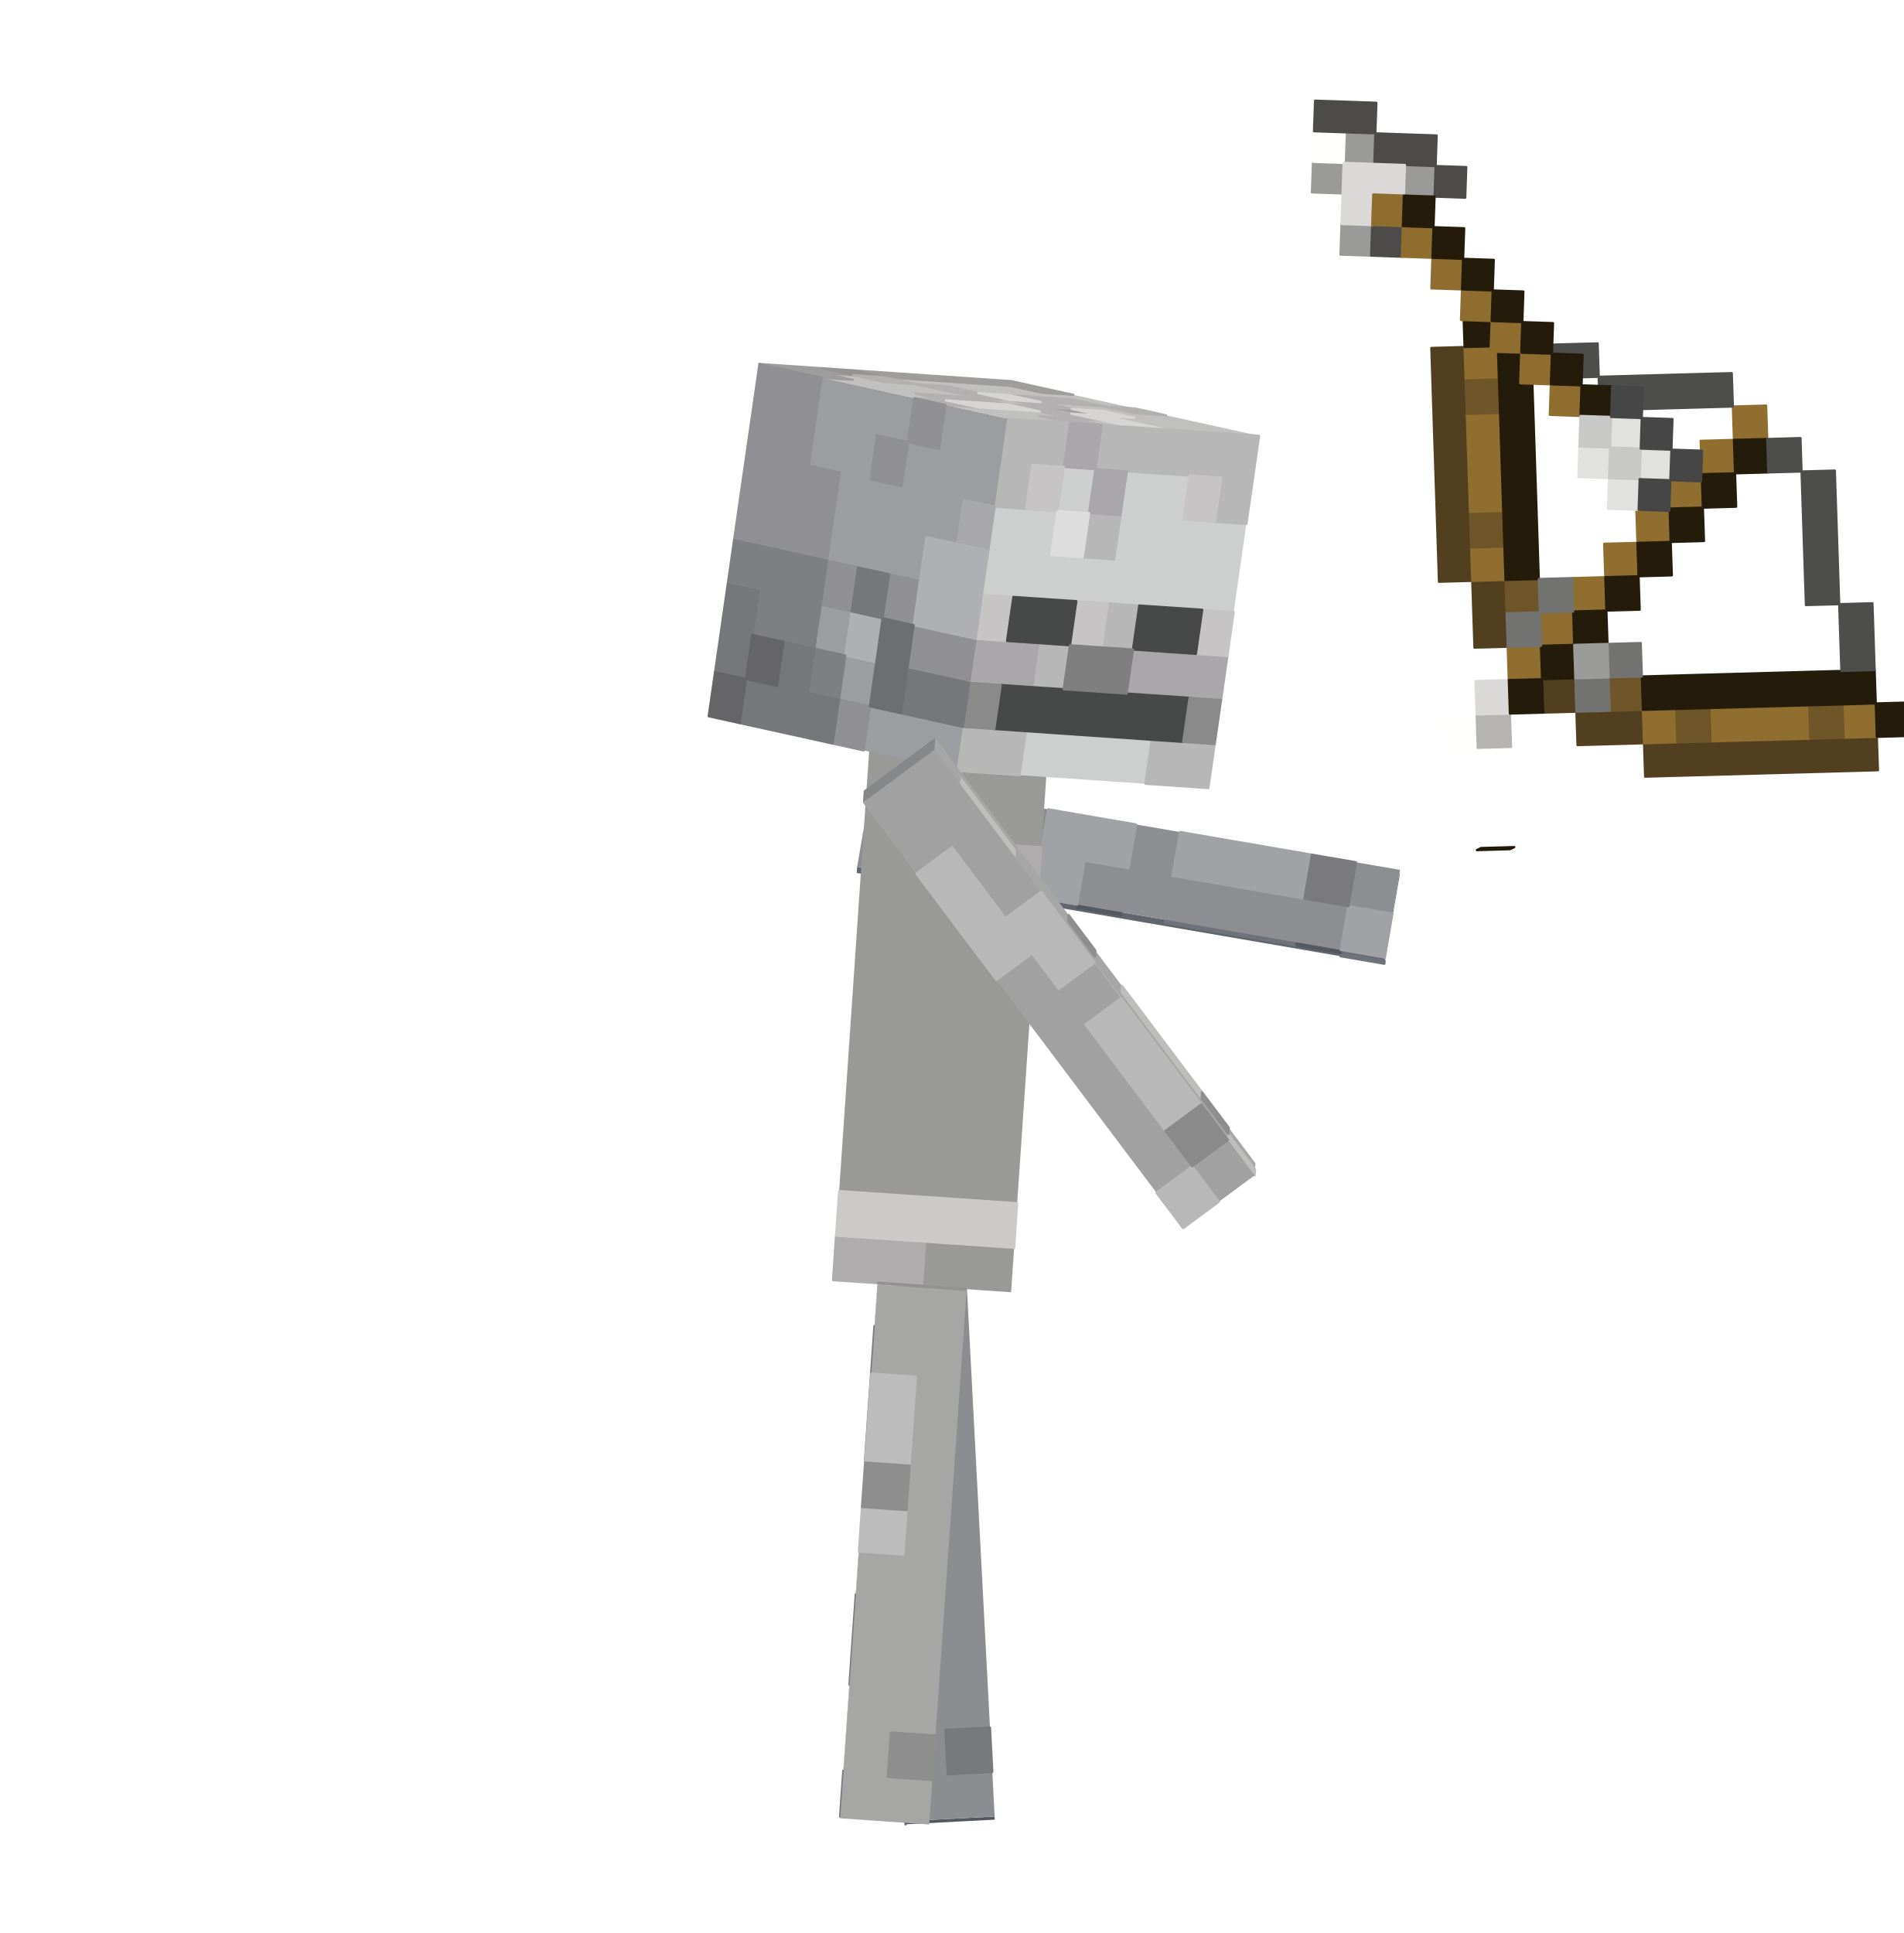
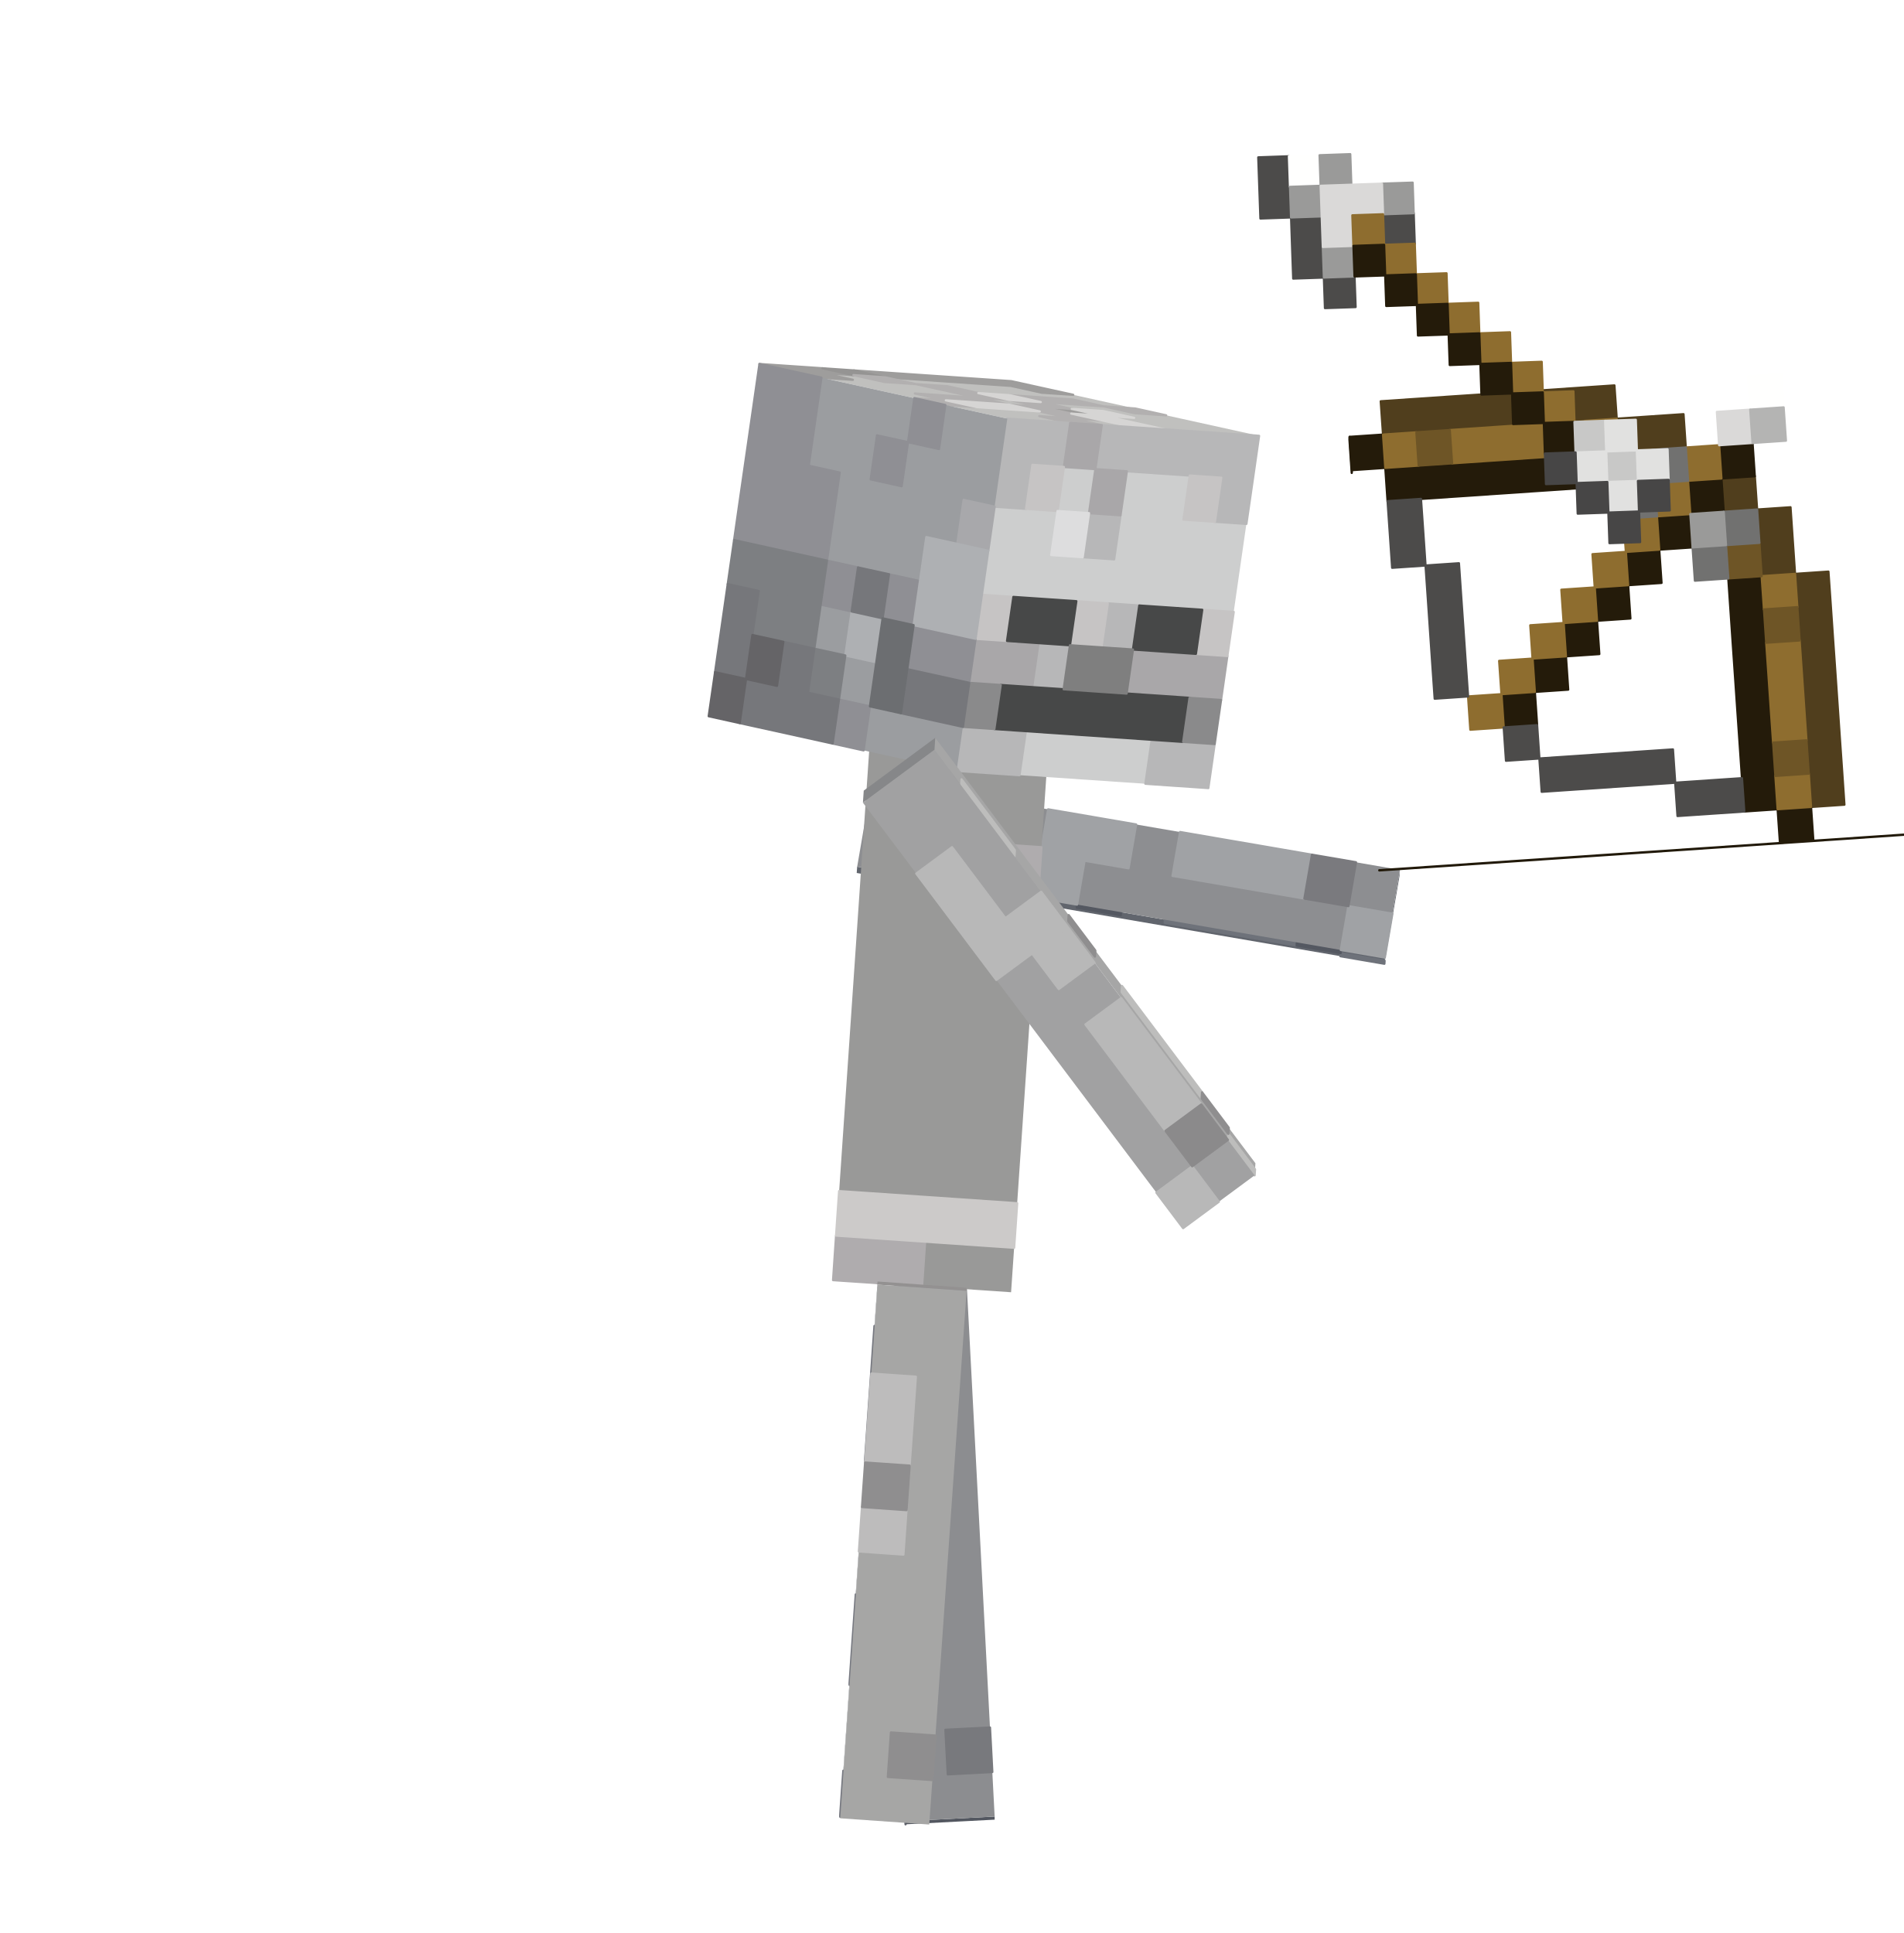
<svg xmlns="http://www.w3.org/2000/svg" viewBox="0 0 512 520" width="512" height="520" role="img" aria-labelledby="draw-9-title">
  <g id="skeleton">
    <g id="arm-left" aria-label="Left arm">
      <g class="face" data-face="bottom">
        <path fill="#63666d" d="M376.52 234L376.41 235.67L372.34 259.26L372.45 257.59Z" />
      </g>
      <g class="face" data-face="back">
        <path fill="#61656d" d="M230.42 234.84L230.54 233.17L372.45 257.59L372.34 259.26Z" />
        <path fill="#6e727a" stroke="#6e727a" stroke-width=".6" stroke-linejoin="round" d="M242.25 236.87L242.31 236.04L254.13 238.08L254.08 238.91ZM254.08 238.91L254.13 238.08L265.96 240.11L265.9 240.95ZM313.26 248.25L313.32 247.42L325.15 249.45L325.09 250.29ZM325.09 250.29L325.15 249.45L336.97 251.49L336.91 252.32ZM336.91 252.32L336.97 251.49L348.8 253.52L348.74 254.36ZM360.51 257.23L360.57 256.39L372.39 258.43L372.34 259.26Z" />
        <path fill="#545861" stroke="#545861" stroke-width=".6" stroke-linejoin="round" d="M289.61 244.18L289.67 243.35L301.49 245.38L301.44 246.22ZM348.74 254.36L348.8 253.52L360.62 255.56L360.57 256.39Z" />
      </g>
      <g class="face" data-face="nx">
        <path fill="#8d8e91" d="M230.54 233.17L234.61 209.58L376.52 234L372.45 257.59Z" />
        <path fill="#a0a2a5" stroke="#a0a2a5" stroke-width=".6" stroke-linejoin="round" d="M254.19 237.24L256.23 225.44L268.05 227.48L266.02 239.28ZM266.02 239.28L268.05 227.48L279.88 229.51L277.84 241.31ZM277.84 241.31L281.91 217.72L293.74 219.75L289.67 243.35ZM291.7 231.55L293.74 219.75L305.57 221.79L303.53 233.58ZM315.36 235.62L317.39 223.82L329.22 225.86L327.18 237.65ZM327.18 237.65L329.22 225.86L341.04 227.89L339.01 239.69ZM339.01 239.69L341.04 227.89L352.87 229.93L350.83 241.73ZM360.62 255.56L362.66 243.76L374.49 245.8L372.45 257.59Z" />
        <path fill="#7a7a7e" stroke="#7a7a7e" stroke-width=".6" stroke-linejoin="round" d="M350.83 241.73L352.87 229.93L364.7 231.96L362.66 243.76Z" />
      </g>
    </g>
    <g id="leg-left" aria-label="Left leg">
      <g class="face" data-face="back">
        <path fill="#585c64" d="M236.02 347.05L236.02 346.21L243.55 489.92L243.55 490.76Z" />
        <path fill="#646770" stroke="#646770" stroke-width=".6" stroke-linejoin="round" d="M236.64 359.02L236.64 358.6L237.27 370.58L237.27 371ZM237.27 371L237.27 370.58L237.9 382.56L237.9 382.98ZM237.9 382.98L237.9 382.56L238.53 394.53L238.53 394.95ZM240.41 430.46L240.41 430.04L241.04 442.02L241.04 442.44ZM241.04 442.44L241.04 442.02L241.67 454L241.67 454.41ZM242.92 478.79L242.92 478.37L243.55 490.34L243.55 490.76Z" />
      </g>
      <g class="face" data-face="bottom">
        <path fill="#535760" d="M267.52 488.67L267.52 489.51L243.55 490.76L243.55 489.92Z" />
      </g>
      <g class="face" data-face="nx">
        <path fill="#8c8d90" d="M236.02 346.21L259.98 344.95L267.52 488.67L243.55 489.92Z" />
        <path fill="#9fa0a3" stroke="#9fa0a3" stroke-width=".6" stroke-linejoin="round" d="M237.27 370.16L249.26 369.53L249.88 381.51L237.9 382.14ZM237.9 382.14L249.88 381.51L250.51 393.49L238.53 394.11ZM239.16 406.09L251.14 405.46L251.77 417.44L239.78 418.07Z" />
        <path fill="#78797d" stroke="#78797d" stroke-width=".6" stroke-linejoin="round" d="M238.53 394.11L250.51 393.49L251.14 405.46L239.16 406.09ZM254.28 465.34L266.26 464.72L266.89 476.69L254.91 477.32Z" />
      </g>
    </g>
    <g id="torso" aria-label="Torso">
      <g class="face" data-face="nx">
        <path fill="#999998" d="M233.86 200.7L281.75 203.97L271.94 347.63L224.06 344.37Z" />
        <path fill="#afacae" stroke="#afacae" stroke-width=".6" stroke-linejoin="round" d="M268.14 227.1L280.11 227.91L279.3 239.88L267.33 239.07ZM224.87 332.39L248.82 334.03L248 346L224.06 344.37Z" />
        <path fill="#cccac9" stroke="#cccac9" stroke-width=".6" stroke-linejoin="round" d="M225.69 320.42L273.58 323.69L272.76 335.66L224.87 332.39Z" />
      </g>
    </g>
    <g id="head" aria-label="Head">
      <g class="face" data-face="top">
        <path fill="#c0c0be" d="M204.26 97.92L271.99 102.54L338.64 117.24L270.92 112.62Z" />
        <path fill="#9e9d9c" stroke="#9e9d9c" stroke-width=".6" stroke-linejoin="round" d="M204.26 97.92L221.19 99.07L229.53 100.91L212.59 99.75ZM229.66 99.65L271.99 102.54L280.32 104.38L237.99 101.49ZM212.59 99.75L221.06 100.33L229.39 102.17L220.93 101.59ZM271.85 103.8L280.32 104.38L288.65 106.21L280.19 105.64ZM279.79 109.42L288.25 110L296.58 111.83L288.12 111.26Z" />
        <path fill="#959493" stroke="#959493" stroke-width=".6" stroke-linejoin="round" d="M221.19 99.07L229.66 99.65L237.99 101.49L229.53 100.91Z" />
        <path fill="#b2b0b0" stroke="#b2b0b0" stroke-width=".6" stroke-linejoin="round" d="M229.53 100.91L237.99 101.49L246.32 103.33L237.86 102.75ZM246.32 103.33L254.79 103.9L263.12 105.74L254.66 105.16ZM254.66 105.16L263.12 105.74L271.45 107.58L262.99 107ZM271.59 106.32L288.52 107.47L296.85 109.31L279.92 108.16ZM246.06 105.85L262.99 107L271.32 108.84L254.39 107.69ZM271.45 107.58L279.92 108.16L288.25 110L279.79 109.42ZM296.85 109.31L305.32 109.89L313.65 111.73L305.18 111.15ZM245.92 107.11L254.39 107.69L262.72 109.52L254.25 108.95ZM271.32 108.84L279.79 109.42L288.12 111.26L279.65 110.68ZM279.65 110.68L288.12 111.26L296.45 113.1L287.98 112.52ZM279.52 111.94L287.98 112.52L296.32 114.36L287.85 113.78Z" />
        <path fill="#d6d5d4" stroke="#d6d5d4" stroke-width=".6" stroke-linejoin="round" d="M263.12 105.74L271.59 106.32L279.92 108.16L271.45 107.58ZM254.39 107.69L271.32 108.84L279.65 110.68L262.72 109.52ZM288.25 110L296.72 110.57L305.05 112.41L296.58 111.83ZM288.12 111.26L296.58 111.83L304.91 113.67L296.45 113.1ZM296.45 113.1L304.91 113.67L313.25 115.51L304.78 114.93Z" />
      </g>
      <g class="face" data-face="front">
        <path fill="#cdcece" d="M270.92 112.62L338.64 117.24L324.99 212L257.27 207.38Z" />
        <path fill="#b7b7b8" stroke="#b7b7b8" stroke-width=".6" stroke-linejoin="round" d="M270.92 112.62L287.85 113.78L286.14 125.62L269.21 124.47ZM296.32 114.36L338.64 117.24L336.94 129.09L294.61 126.2ZM269.21 124.47L277.68 125.05L275.97 136.89L267.51 136.31ZM328.47 128.51L336.94 129.09L335.23 140.93L326.77 140.36ZM292.9 138.04L301.37 138.62L299.66 150.47L291.2 149.89ZM297.96 162.31L306.42 162.89L304.72 174.73L296.25 174.16ZM279.32 173L287.78 173.58L286.08 185.42L277.61 184.84ZM258.98 195.53L275.91 196.69L274.2 208.53L257.27 207.38ZM309.77 199L326.7 200.15L324.99 212L308.06 210.84Z" />
        <path fill="#a9a7a9" stroke="#a9a7a9" stroke-width=".6" stroke-linejoin="round" d="M287.85 113.78L296.32 114.36L294.61 126.2L286.14 125.62ZM294.61 126.2L303.08 126.78L301.37 138.62L292.9 138.04ZM262.39 171.84L279.32 173L277.61 184.84L260.68 183.69ZM304.72 174.73L330.11 176.47L328.41 188.31L303.01 186.58Z" />
        <path fill="#c6c4c4" stroke="#c6c4c4" stroke-width=".6" stroke-linejoin="round" d="M277.68 125.05L286.14 125.62L284.44 137.47L275.97 136.89ZM320.01 127.93L328.47 128.51L326.77 140.36L318.3 139.78ZM264.09 160L272.56 160.58L270.85 172.42L262.39 171.84ZM289.49 161.73L297.96 162.31L296.25 174.16L287.78 173.58ZM323.35 164.04L331.82 164.62L330.11 176.47L321.65 175.89Z" />
        <path fill="#ddddde" stroke="#ddddde" stroke-width=".6" stroke-linejoin="round" d="M284.44 137.47L292.9 138.04L291.2 149.89L282.73 149.31Z" />
        <path fill="#474848" stroke="#474848" stroke-width=".6" stroke-linejoin="round" d="M272.56 160.58L289.49 161.73L287.78 173.58L270.85 172.42ZM306.42 162.89L323.35 164.04L321.65 175.89L304.72 174.73ZM269.15 184.27L319.94 187.73L318.23 199.58L267.44 196.11Z" />
        <path fill="#7f7f7f" stroke="#7f7f7f" stroke-width=".6" stroke-linejoin="round" d="M287.78 173.58L304.72 174.73L303.01 186.58L286.08 185.42Z" />
        <path fill="#8a8a8b" stroke="#8a8a8b" stroke-width=".6" stroke-linejoin="round" d="M260.68 183.69L269.15 184.27L267.44 196.11L258.98 195.53ZM319.94 187.73L328.41 188.31L326.7 200.15L318.23 199.58Z" />
      </g>
      <g class="face" data-face="nx">
        <path fill="#9b9da0" d="M204.26 97.92L270.92 112.62L257.27 207.38L190.61 192.67Z" />
        <path fill="#8f8f94" stroke="#8f8f94" stroke-width=".6" stroke-linejoin="round" d="M204.26 97.92L220.93 101.59L219.22 113.44L202.56 109.76ZM245.92 107.11L254.25 108.95L252.55 120.79L244.22 118.95ZM202.56 109.76L219.22 113.44L217.51 125.28L200.85 121.6ZM235.88 117.11L244.22 118.95L242.51 130.8L234.18 128.96ZM200.85 121.6L225.85 127.12L224.14 138.96L199.14 133.45ZM199.14 133.45L224.14 138.96L222.43 150.81L197.44 145.29ZM222.43 150.81L230.77 152.65L229.06 164.49L220.73 162.65ZM239.1 154.48L247.43 156.32L245.72 168.17L237.39 166.33ZM245.72 168.17L262.39 171.84L260.68 183.69L244.02 180.01ZM225.65 188.18L233.98 190.02L232.27 201.86L223.94 200.02Z" />
        <path fill="#a8a8ab" stroke="#a8a8ab" stroke-width=".6" stroke-linejoin="round" d="M259.17 134.47L267.51 136.31L265.8 148.16L257.47 146.32Z" />
        <path fill="#aeb0b3" stroke="#aeb0b3" stroke-width=".6" stroke-linejoin="round" d="M249.14 144.48L265.8 148.16L264.09 160L247.43 156.32ZM247.43 156.32L264.09 160L262.39 171.84L245.72 168.17ZM229.06 164.49L237.39 166.33L235.69 178.17L227.35 176.33Z" />
        <path fill="#7d7f82" stroke="#7d7f82" stroke-width=".6" stroke-linejoin="round" d="M197.44 145.29L222.43 150.81L220.73 162.65L195.73 157.14ZM204.06 158.98L220.73 162.65L219.02 174.5L202.36 170.82ZM219.02 174.5L227.35 176.33L225.65 188.18L217.32 186.34Z" />
        <path fill="#76777b" stroke="#76777b" stroke-width=".6" stroke-linejoin="round" d="M230.77 152.65L239.1 154.48L237.39 166.33L229.06 164.49ZM195.73 157.14L204.06 158.98L202.36 170.82L194.03 168.98ZM194.03 168.98L202.36 170.82L200.65 182.66L192.32 180.83ZM210.69 172.66L219.02 174.5L217.32 186.34L208.98 184.5ZM244.02 180.01L260.68 183.69L258.98 195.53L242.31 191.86ZM200.65 182.66L225.65 188.18L223.94 200.02L198.95 194.51Z" />
        <path fill="#6c6e71" stroke="#6c6e71" stroke-width=".6" stroke-linejoin="round" d="M237.39 166.33L245.72 168.17L244.02 180.01L235.69 178.17ZM235.69 178.17L244.02 180.01L242.31 191.86L233.98 190.02Z" />
        <path fill="#656467" stroke="#656467" stroke-width=".6" stroke-linejoin="round" d="M202.36 170.82L210.69 172.66L208.98 184.5L200.65 182.66ZM192.32 180.83L200.65 182.66L198.95 194.51L190.61 192.67Z" />
      </g>
    </g>
+     <g id="held-bow" aria-label="Bow">
+       <g class="face" data-face="front">
+         <path fill="#211809" stroke="#211809" stroke-width=".6" stroke-linejoin="round" d="M362.95 118.27L363 117.52L363.61 126.47L363.56 127.22Z" />
+       </g>
+       <g class="face" data-face="bottom">
+         <path fill="#211909" stroke="#211909" stroke-width=".6" stroke-linejoin="round" d="M370.97 234.15L370.97 234.1L514.63 224.35L514.63 224.39Z" />
+       </g>
+       <g class="face" data-face="px">
+         <path fill="#503e1d" stroke="#503e1d" stroke-width=".6" stroke-linejoin="round" d="M371.36 107.95L434.21 103.68L434.83 112.64L371.98 116.91ZM434.83 112.64L452.79 111.42L453.4 120.38L435.44 121.59ZM462.99 128.72L471.97 128.11L472.59 137.07L463.61 137.68ZM472.59 137.07L481.57 136.46L482.18 145.42L473.2 146.03ZM473.2 146.03L482.18 145.42L482.79 154.38L473.81 154.99ZM482.79 154.38L491.77 153.77L492.39 162.72L483.41 163.33ZM483.41 163.33L492.39 162.72L493 171.68L484.02 172.29ZM484.02 172.29L493 171.68L493.62 180.64L484.64 181.25ZM484.64 181.25L493.62 180.64L494.23 189.6L485.25 190.21ZM485.25 190.21L494.23 189.6L494.84 198.55L485.86 199.16ZM485.86 199.16L494.84 198.55L495.46 207.51L486.48 208.12ZM486.48 208.12L495.46 207.51L496.07 216.47L487.09 217.08Z" />
+         <path fill="#fffffe" stroke="#fffffe" stroke-width=".6" stroke-linejoin="round" d="M470.13 101.24L479.11 100.63L479.72 109.59L470.74 110.2Z" />
+         <path fill="#241b0a" stroke="#241b0a" stroke-width=".6" stroke-linejoin="round" d="M363 117.52L371.98 116.91L372.59 125.86L363.61 126.47ZM372.59 125.86L435.44 121.59L436.06 130.55L373.2 134.82ZM462.38 119.77L471.36 119.16L471.97 128.11L462.99 128.72ZM454.01 129.33L462.99 128.72L463.61 137.68L454.63 138.29ZM445.65 138.9L454.63 138.29L455.24 147.25L446.26 147.86ZM437.29 148.47L446.26 147.86L446.88 156.81L437.9 157.42ZM428.92 158.03L437.9 157.42L438.51 166.38L429.53 166.99ZM464.84 155.6L473.81 154.99L474.43 163.94L465.45 164.55ZM420.56 167.6L429.53 166.99L430.15 175.95L421.17 176.56ZM465.45 164.55L474.43 163.94L475.04 172.9L466.06 173.51ZM412.19 177.17L421.17 176.56L421.78 185.52L412.81 186.13ZM466.06 173.51L475.04 172.9L475.66 181.86L466.68 182.47ZM403.83 186.74L412.81 186.13L413.42 195.08L404.44 195.69ZM466.68 182.47L475.66 181.86L476.27 190.82L467.29 191.43ZM467.29 191.43L476.27 190.82L476.89 199.77L467.91 200.38ZM467.91 200.38L476.89 199.77L477.5 208.73L468.52 209.34ZM468.52 209.34L477.5 208.73L478.11 217.69L469.14 218.3ZM478.11 217.69L487.09 217.08L487.71 226.04L478.73 226.65Z" />
+         <path fill="#8e6d2f" stroke="#8e6d2f" stroke-width=".6" stroke-linejoin="round" d="M371.98 116.91L380.95 116.3L381.57 125.25L372.59 125.86ZM389.93 115.69L416.87 113.86L417.48 122.81L390.55 124.64ZM425.85 113.25L434.83 112.64L435.44 121.59L426.46 122.2ZM453.4 120.38L462.38 119.77L462.99 128.72L454.01 129.33ZM445.04 129.94L454.01 129.33L454.63 138.29L445.65 138.9ZM436.67 139.51L445.65 138.9L446.26 147.86L437.29 148.47ZM428.31 149.08L437.29 148.47L437.9 157.42L428.92 158.03ZM419.94 158.64L428.92 158.03L429.53 166.99L420.56 167.6ZM473.81 154.99L482.79 154.38L483.41 163.33L474.43 163.94ZM411.58 168.21L420.56 167.6L421.17 176.56L412.19 177.17ZM403.21 177.78L412.19 177.17L412.81 186.13L403.83 186.74ZM475.04 172.9L484.02 172.29L484.64 181.25L475.66 181.86ZM394.85 187.35L403.83 186.74L404.44 195.69L395.46 196.3ZM475.66 181.86L484.64 181.25L485.25 190.21L476.27 190.82ZM476.27 190.82L485.25 190.21L485.86 199.16L476.89 199.77ZM477.5 208.73L486.48 208.12L487.09 217.08L478.11 217.69Z" />
+         <path fill="#6e5526" stroke="#6e5526" stroke-width=".6" stroke-linejoin="round" d="M380.95 116.3L389.93 115.69L390.55 124.64L381.57 125.25ZM416.87 113.86L425.85 113.25L426.46 122.2L417.48 122.81ZM435.44 121.59L444.42 120.99L445.04 129.94L436.06 130.55ZM464.22 146.64L473.2 146.03L473.81 154.99L464.84 155.6ZM474.43 163.94L483.41 163.33L484.02 172.29L475.04 172.9ZM476.89 199.77L485.86 199.16L486.48 208.12L477.5 208.73Z" />
+         <path fill="#dad9d8" stroke="#dad9d8" stroke-width=".6" stroke-linejoin="round" d="M461.77 110.81L470.74 110.2L471.36 119.16L462.38 119.77Z" />
+         <path fill="#b4b4b3" stroke="#b4b4b3" stroke-width=".6" stroke-linejoin="round" d="M470.74 110.2L479.72 109.59L480.34 118.55L471.36 119.16Z" />
+         <path fill="#717170" stroke="#717170" stroke-width=".6" stroke-linejoin="round" d="M444.42 120.99L453.4 120.38L454.01 129.33L445.04 129.94ZM436.06 130.55L445.04 129.94L445.65 138.9L436.67 139.51ZM463.61 137.68L472.59 137.07L473.2 146.03L464.22 146.64ZM455.24 147.25L464.22 146.64L464.84 155.6L455.86 156.21Z" />
+         <path fill="#4c4b4a" stroke="#4c4b4a" stroke-width=".6" stroke-linejoin="round" d="M373.2 134.82L382.18 134.21L382.8 143.17L373.82 143.78ZM373.82 143.78L382.8 143.17L383.41 152.13L374.43 152.74ZM383.41 152.13L392.39 151.52L393 160.47L384.03 161.08ZM384.03 161.08L393 160.47L393.62 169.43L384.64 170.04ZM384.64 170.04L393.62 169.43L394.23 178.39L385.25 179ZM385.25 179L394.23 178.39L394.85 187.35L385.87 187.96ZM404.44 195.69L413.42 195.08L414.03 204.04L405.05 204.65ZM414.03 204.04L449.95 201.6L450.56 210.56L414.65 213ZM450.56 210.56L468.52 209.34L469.14 218.3L451.18 219.52Z" />
+         <path fill="#9a9a99" stroke="#9a9a99" stroke-width=".6" stroke-linejoin="round" d="M454.63 138.29L463.61 137.68L464.22 146.64L455.24 147.25Z" />
+       </g>
+     </g>
    <g id="leg-right" aria-label="Right leg">
      <g class="face" data-face="back">
        <path fill="#686b71" d="M236.03 344.74L236.03 345.58L225.98 489.14L225.98 488.31Z" />
        <path fill="#767880" stroke="#767880" stroke-width=".6" stroke-linejoin="round" d="M235.19 356.71L235.19 357.13L234.36 369.09L234.36 368.67ZM234.36 368.67L234.36 369.09L233.52 381.05L233.52 380.64ZM233.52 380.64L233.52 381.05L232.68 393.02L232.68 392.6ZM230.17 428.91L230.17 429.33L229.33 441.29L229.33 440.87ZM229.33 440.87L229.33 441.29L228.5 453.25L228.5 452.83ZM226.82 476.34L226.82 476.76L225.98 488.73L225.98 488.31Z" />
      </g>
      <g class="face" data-face="top">
        <path fill="#939191" d="M236.03 345.58L236.03 344.74L259.97 346.42L259.97 347.26Z" />
      </g>
      <g class="face" data-face="nx">
        <path fill="#a6a6a5" d="M236.03 345.58L259.97 347.26L249.93 490.82L225.98 489.14Z" />
        <path fill="#bdbcbc" stroke="#bdbcbc" stroke-width=".6" stroke-linejoin="round" d="M234.36 369.51L246.33 370.35L245.49 382.31L233.52 381.47ZM233.52 381.47L245.49 382.31L244.65 394.27L232.68 393.44ZM231.84 405.4L243.81 406.24L242.98 418.2L231.01 417.36Z" />
        <path fill="#8f8e8f" stroke="#8f8e8f" stroke-width=".6" stroke-linejoin="round" d="M232.68 393.44L244.65 394.27L243.81 406.24L231.84 405.4ZM239.63 466.05L251.6 466.89L250.76 478.85L238.79 478.02Z" />
      </g>
    </g>
-     <g id="held-bow" aria-label="Bow">
-       <g class="face" data-face="back">
-         <path fill="#211909" stroke="#211909" stroke-width=".6" stroke-linejoin="round" d="M397.2 228.69L398.34 228.13L407.28 227.88L406.14 228.44Z" />
-       </g>
-       <g class="face" data-face="nx">
-         <path fill="#fffffe" stroke="#fffffe" stroke-width=".6" stroke-linejoin="round" d="M388.51 201.42L388.21 192.44L397.16 192.19L397.45 201.18Z" />
-         <path fill="#523f1f" stroke="#523f1f" stroke-width=".6" stroke-linejoin="round" d="M387.03 156.5L384.97 93.61L393.91 93.36L395.98 156.25ZM396.57 174.22L395.98 156.25L404.92 156.01L405.51 173.98ZM415.05 191.7L414.75 182.72L423.7 182.47L423.99 191.45ZM424.29 200.44L423.99 191.45L432.94 191.21L433.23 200.19ZM433.23 200.19L432.94 191.21L441.88 190.96L442.18 199.94ZM442.47 208.93L442.18 199.94L451.12 199.7L451.42 208.68ZM451.42 208.68L451.12 199.7L460.07 199.45L460.36 208.44ZM460.36 208.44L460.07 199.45L469.01 199.21L469.31 208.19ZM469.31 208.19L469.01 199.21L477.96 198.96L478.25 207.94ZM478.25 207.94L477.96 198.96L486.9 198.71L487.2 207.7ZM487.2 207.7L486.9 198.71L495.85 198.47L496.14 207.45ZM496.14 207.45L495.85 198.47L504.79 198.22L505.09 207.2Z" />
-         <path fill="#b5b4b3" stroke="#b5b4b3" stroke-width=".6" stroke-linejoin="round" d="M397.45 201.18L397.16 192.19L406.1 191.95L406.4 200.93Z" />
-         <path fill="#dad9d8" stroke="#dad9d8" stroke-width=".6" stroke-linejoin="round" d="M397.16 192.19L396.86 183.21L405.81 182.96L406.1 191.95Z" />
-         <path fill="#8f6e30" stroke="#8f6e30" stroke-width=".6" stroke-linejoin="round" d="M395.98 156.25L395.68 147.27L404.63 147.02L404.92 156.01ZM395.39 138.29L394.5 111.33L403.45 111.09L404.33 138.04ZM394.21 102.35L393.91 93.36L402.86 93.12L403.15 102.1ZM405.81 182.96L405.51 173.98L414.46 173.73L414.75 182.72ZM414.46 173.73L414.16 164.75L423.11 164.5L423.4 173.48ZM423.11 164.5L422.81 155.52L431.76 155.27L432.05 164.25ZM431.76 155.27L431.46 146.28L440.41 146.04L440.7 155.02ZM442.18 199.94L441.88 190.96L450.83 190.71L451.12 199.7ZM440.41 146.04L440.11 137.05L449.06 136.81L449.35 145.79ZM449.06 136.81L448.76 127.82L457.71 127.58L458 136.56ZM460.07 199.45L459.77 190.47L468.72 190.22L469.01 199.21ZM457.71 127.58L457.41 118.59L466.36 118.34L466.65 127.33ZM469.01 199.21L468.72 190.22L477.66 189.97L477.96 198.96ZM466.36 118.34L466.07 109.36L475.01 109.11L475.31 118.1ZM477.96 198.96L477.66 189.97L486.61 189.73L486.9 198.71ZM495.85 198.47L495.55 189.48L504.5 189.23L504.79 198.22Z" />
-         <path fill="#6f5628" stroke="#6f5628" stroke-width=".6" stroke-linejoin="round" d="M395.68 147.27L395.39 138.29L404.33 138.04L404.63 147.02ZM394.5 111.33L394.21 102.35L403.15 102.1L403.45 111.09ZM405.22 164.99L404.92 156.01L413.87 155.76L414.16 164.75ZM432.94 191.21L432.64 182.22L441.59 181.98L441.88 190.96ZM451.12 199.7L450.83 190.71L459.77 190.47L460.07 199.45ZM486.9 198.71L486.61 189.73L495.55 189.48L495.85 198.47Z" />
-         <path fill="#241b0a" stroke="#241b0a" stroke-width=".6" stroke-linejoin="round" d="M393.91 93.36L393.62 84.38L402.57 84.13L402.86 93.12ZM406.1 191.95L405.81 182.96L414.75 182.72L415.05 191.7ZM404.92 156.01L402.86 93.12L411.81 92.87L413.87 155.76ZM414.75 182.72L414.46 173.73L423.4 173.48L423.7 182.47ZM423.4 173.48L423.11 164.5L432.05 164.25L432.35 173.24ZM432.05 164.25L431.76 155.27L440.7 155.02L441 164.01ZM441.88 190.96L441.59 181.98L450.53 181.73L450.83 190.71ZM440.7 155.02L440.41 146.04L449.35 145.79L449.65 154.78ZM450.83 190.71L450.53 181.73L459.48 181.48L459.77 190.47ZM449.35 145.79L449.06 136.81L458 136.56L458.3 145.54ZM459.77 190.47L459.48 181.48L468.42 181.24L468.72 190.22ZM458 136.56L457.71 127.58L466.65 127.33L466.95 136.31ZM468.72 190.22L468.42 181.24L477.37 180.99L477.66 189.97ZM466.65 127.33L466.36 118.34L475.31 118.1L475.6 127.08ZM477.66 189.97L477.37 180.99L486.31 180.74L486.61 189.73ZM486.61 189.73L486.31 180.74L495.26 180.5L495.55 189.48ZM495.55 189.48L495.26 180.5L504.2 180.25L504.5 189.23ZM504.79 198.22L504.5 189.23L513.44 188.99L513.74 197.97Z" />
-         <path fill="#727271" stroke="#727271" stroke-width=".6" stroke-linejoin="round" d="M405.51 173.98L405.22 164.99L414.16 164.75L414.46 173.73ZM414.16 164.75L413.87 155.76L422.81 155.52L423.11 164.5ZM423.99 191.45L423.7 182.47L432.64 182.22L432.94 191.21ZM432.64 182.22L432.35 173.24L441.29 172.99L441.59 181.98Z" />
-         <path fill="#4d4d4c" stroke="#4d4d4c" stroke-width=".6" stroke-linejoin="round" d="M412.1 101.85L411.81 92.87L420.75 92.62L421.04 101.61ZM421.04 101.61L420.75 92.62L429.7 92.38L429.99 101.36ZM430.28 110.35L429.99 101.36L438.94 101.12L439.23 110.1ZM439.23 110.1L438.94 101.12L447.88 100.87L448.17 109.85ZM448.17 109.85L447.88 100.87L456.83 100.62L457.12 109.61ZM457.12 109.61L456.83 100.62L465.77 100.38L466.07 109.36ZM475.6 127.08L475.31 118.1L484.25 117.85L484.54 126.84ZM485.72 162.77L484.54 126.84L493.49 126.59L494.67 162.53ZM495.26 180.5L494.67 162.53L503.61 162.28L504.2 180.25Z" />
-         <path fill="#9b9b9a" stroke="#9b9b9a" stroke-width=".6" stroke-linejoin="round" d="M423.7 182.47L423.4 173.48L432.35 173.24L432.64 182.22Z" />
-       </g>
-     </g>
    <g id="held-arrow" aria-label="Arrow">
-       <g class="face" data-face="nx">
-         <path fill="#9a9a99" stroke="#9a9a99" stroke-width=".6" stroke-linejoin="round" d="M352.86 51.75L353.14 43.53L361.38 43.81L361.1 52.04ZM360.54 68.49L360.82 60.26L369.06 60.55L368.78 68.77ZM361.38 43.81L361.67 35.59L369.91 35.87L369.63 44.1ZM377.59 52.61L377.87 44.38L386.12 44.67L385.84 52.89Z" />
-         <path fill="#fffffe" stroke="#fffffe" stroke-width=".6" stroke-linejoin="round" d="M353.14 43.53L353.42 35.3L361.67 35.59L361.38 43.81Z" />
-         <path fill="#4c4b4a" stroke="#4c4b4a" stroke-width=".6" stroke-linejoin="round" d="M353.42 35.3L353.7 27.08L361.95 27.36L361.67 35.59ZM361.67 35.59L361.95 27.36L370.19 27.65L369.91 35.87ZM368.78 68.77L369.06 60.55L377.31 60.83L377.03 69.06ZM369.63 44.1L369.91 35.87L378.16 36.16L377.87 44.38ZM377.87 44.38L378.16 36.16L386.4 36.44L386.12 44.67ZM385.84 52.89L386.12 44.67L394.36 44.95L394.08 53.18Z" />
-         <path fill="#dad9d8" stroke="#dad9d8" stroke-width=".6" stroke-linejoin="round" d="M360.82 60.26L361.38 43.81L369.63 44.1L369.06 60.55ZM369.35 52.32L369.63 44.1L377.87 44.38L377.59 52.61Z" />
-         <path fill="#8e6d2f" stroke="#8e6d2f" stroke-width=".6" stroke-linejoin="round" d="M369.06 60.55L369.35 52.32L377.59 52.61L377.31 60.83ZM377.03 69.06L377.31 60.83L385.55 61.12L385.27 69.34ZM384.99 77.57L385.27 69.34L393.52 69.63L393.23 77.85ZM392.95 86.08L393.23 77.85L401.48 78.14L401.2 86.36ZM400.91 94.59L401.2 86.36L409.44 86.65L409.16 94.87ZM408.88 103.1L409.16 94.87L417.4 95.15L417.12 103.38ZM416.84 111.6L417.12 103.38L425.37 103.66L425.08 111.89Z" />
-         <path fill="#241b0a" stroke="#241b0a" stroke-width=".6" stroke-linejoin="round" d="M377.31 60.83L377.59 52.61L385.84 52.89L385.55 61.12ZM385.27 69.34L385.55 61.12L393.8 61.4L393.52 69.63ZM393.23 77.85L393.52 69.63L401.76 69.91L401.48 78.14ZM401.2 86.36L401.48 78.14L409.72 78.42L409.44 86.65ZM409.16 94.87L409.44 86.65L417.69 86.93L417.4 95.15ZM417.12 103.38L417.4 95.15L425.65 95.44L425.37 103.66ZM425.08 111.89L425.37 103.66L433.61 103.95L433.33 112.17Z" />
-         <path fill="#e1e1e0" stroke="#e1e1e0" stroke-width=".6" stroke-linejoin="round" d="M424.52 128.34L424.8 120.11L433.05 120.4L432.76 128.62ZM432.48 136.85L432.76 128.62L441.01 128.91L440.73 137.13ZM433.05 120.4L433.33 112.17L441.57 112.46L441.29 120.68ZM441.01 128.91L441.29 120.68L449.54 120.97L449.25 129.19Z" />
-         <path fill="#c8c8c7" stroke="#c8c8c7" stroke-width=".6" stroke-linejoin="round" d="M424.8 120.11L425.08 111.89L433.33 112.17L433.05 120.4ZM432.76 128.62L433.05 120.4L441.29 120.68L441.01 128.91Z" />
-         <path fill="#474646" stroke="#474646" stroke-width=".6" stroke-linejoin="round" d="M433.33 112.17L433.61 103.95L441.86 104.23L441.57 112.46ZM440.73 137.13L441.01 128.91L449.25 129.19L448.97 137.42ZM441.29 120.68L441.57 112.46L449.82 112.74L449.54 120.97ZM449.25 129.19L449.54 120.97L457.78 121.25L457.5 129.48Z" />
+       <g class="face" data-face="px">
+         <path fill="#4c4b4a" stroke="#4c4b4a" stroke-width=".6" stroke-linejoin="round" d="M338.42 42.33L346.67 42.04L346.96 50.27L338.71 50.56ZM338.71 50.56L346.96 50.27L347.25 58.49L339 58.78ZM347.25 58.49L355.49 58.21L355.78 66.43L347.53 66.72ZM371.98 57.64L380.22 57.35L380.51 65.58L372.27 65.86ZM347.53 66.72L355.78 66.43L356.07 74.66L347.82 74.94ZM356.07 74.66L364.31 74.37L364.6 82.6L356.36 82.88Z" />
+         <path fill="#fffffe" stroke="#fffffe" stroke-width=".6" stroke-linejoin="round" d="M346.67 42.04L354.91 41.76L355.2 49.98L346.96 50.27Z" />
+         <path fill="#9a9a99" stroke="#9a9a99" stroke-width=".6" stroke-linejoin="round" d="M354.91 41.76L363.16 41.47L363.45 49.7L355.2 49.98ZM346.96 50.27L355.2 49.98L355.49 58.21L347.25 58.49ZM371.69 49.41L379.94 49.13L380.22 57.35L371.98 57.64ZM355.78 66.43L364.02 66.15L364.31 74.37L356.07 74.66Z" />
+         <path fill="#dad9d8" stroke="#dad9d8" stroke-width=".6" stroke-linejoin="round" d="M355.2 49.98L371.69 49.41L371.98 57.64L355.49 58.21ZM355.49 58.21L363.73 57.92L364.02 66.15L355.78 66.43Z" />
+         <path fill="#8e6d2f" stroke="#8e6d2f" stroke-width=".6" stroke-linejoin="round" d="M363.73 57.92L371.98 57.64L372.27 65.86L364.02 66.15ZM372.27 65.86L380.51 65.58L380.8 73.8L372.56 74.09ZM380.8 73.8L389.05 73.52L389.34 81.74L381.09 82.03ZM389.34 81.74L397.58 81.45L397.87 89.68L389.63 89.97ZM397.87 89.68L406.12 89.39L406.41 97.62L398.16 97.9ZM406.41 97.62L414.65 97.33L414.94 105.56L406.69 105.84ZM414.94 105.56L423.18 105.27L423.47 113.5L415.23 113.78Z" />
+         <path fill="#241b0a" stroke="#241b0a" stroke-width=".6" stroke-linejoin="round" d="M364.02 66.15L372.27 65.86L372.56 74.09L364.31 74.37ZM372.56 74.09L380.8 73.8L381.09 82.03L372.85 82.31ZM381.09 82.03L389.34 81.74L389.63 89.97L381.38 90.25ZM389.63 89.97L397.87 89.68L398.16 97.9L389.92 98.19ZM398.16 97.9L406.41 97.62L406.69 105.84L398.45 106.13ZM406.69 105.84L414.94 105.56L415.23 113.78L406.98 114.07ZM415.23 113.78L423.47 113.5L423.76 121.72L415.52 122.01Z" />
+         <path fill="#c8c8c7" stroke="#c8c8c7" stroke-width=".6" stroke-linejoin="round" d="M423.47 113.5L431.72 113.21L432.01 121.44L423.76 121.72ZM432.01 121.44L440.25 121.15L440.54 129.38L432.3 129.66Z" />
+         <path fill="#e1e1e0" stroke="#e1e1e0" stroke-width=".6" stroke-linejoin="round" d="M431.72 113.21L439.96 112.93L440.25 121.15L432.01 121.44ZM423.76 121.72L432.01 121.44L432.3 129.66L424.05 129.95ZM440.25 121.15L448.5 120.86L448.79 129.09L440.54 129.38ZM432.3 129.66L440.54 129.38L440.83 137.6L432.59 137.89Z" />
+         <path fill="#474646" stroke="#474646" stroke-width=".6" stroke-linejoin="round" d="M415.52 122.01L423.76 121.72L424.05 129.95L415.81 130.23ZM424.05 129.95L432.3 129.66L432.59 137.89L424.34 138.17ZM440.54 129.38L448.79 129.09L449.08 137.31L440.83 137.6ZM432.59 137.89L440.83 137.6L441.12 145.83L432.88 146.11Z" />
      </g>
    </g>
    <g id="arm-right" aria-label="Right arm">
      <g class="face" data-face="front">
        <path fill="#a6a6a6" d="M251.32 201.73L251.54 198.48L337.66 312.93L337.44 316.18Z" />
        <path fill="#bdbdbc" stroke="#bdbdbc" stroke-width=".6" stroke-linejoin="round" d="M258.5 211.27L258.61 209.64L265.79 219.18L265.68 220.81ZM265.68 220.81L265.79 219.18L272.96 228.72L272.85 230.34ZM301.67 266.87L301.78 265.24L308.96 274.78L308.85 276.41ZM308.85 276.41L308.96 274.78L316.13 284.32L316.02 285.94ZM316.02 285.94L316.13 284.32L323.31 293.85L323.2 295.48ZM330.26 306.65L330.37 305.02L337.55 314.56L337.44 316.18Z" />
        <path fill="#8f8e8f" stroke="#8f8e8f" stroke-width=".6" stroke-linejoin="round" d="M287.32 247.79L287.43 246.17L294.6 255.7L294.49 257.33ZM323.2 295.48L323.31 293.85L330.49 303.39L330.37 305.02Z" />
      </g>
      <g class="face" data-face="top">
        <path fill="#868789" d="M232.09 215.93L232.31 212.68L251.54 198.48L251.32 201.73Z" />
      </g>
      <g class="face" data-face="nx">
        <path fill="#a1a1a2" d="M232.09 215.93L251.32 201.73L337.44 316.18L318.21 330.38Z" />
        <path fill="#b8b8b8" stroke="#b8b8b8" stroke-width=".6" stroke-linejoin="round" d="M246.44 235L256.06 227.9L263.24 237.44L253.62 244.54ZM253.62 244.54L263.24 237.44L270.41 246.98L260.79 254.08ZM260.79 254.08L280.03 239.88L287.21 249.42L267.97 263.62ZM277.59 256.52L287.21 249.42L294.38 258.96L284.76 266.06ZM291.94 275.59L301.56 268.49L308.73 278.03L299.12 285.13ZM299.12 285.13L308.73 278.03L315.91 287.57L306.29 294.67ZM306.29 294.67L315.91 287.57L323.09 297.11L313.47 304.21ZM311.03 320.84L320.65 313.74L327.82 323.28L318.21 330.38Z" />
        <path fill="#8b8a8b" stroke="#8b8a8b" stroke-width=".6" stroke-linejoin="round" d="M313.47 304.21L323.09 297.11L330.26 306.65L320.65 313.74Z" />
      </g>
    </g>
  </g>
</svg>
